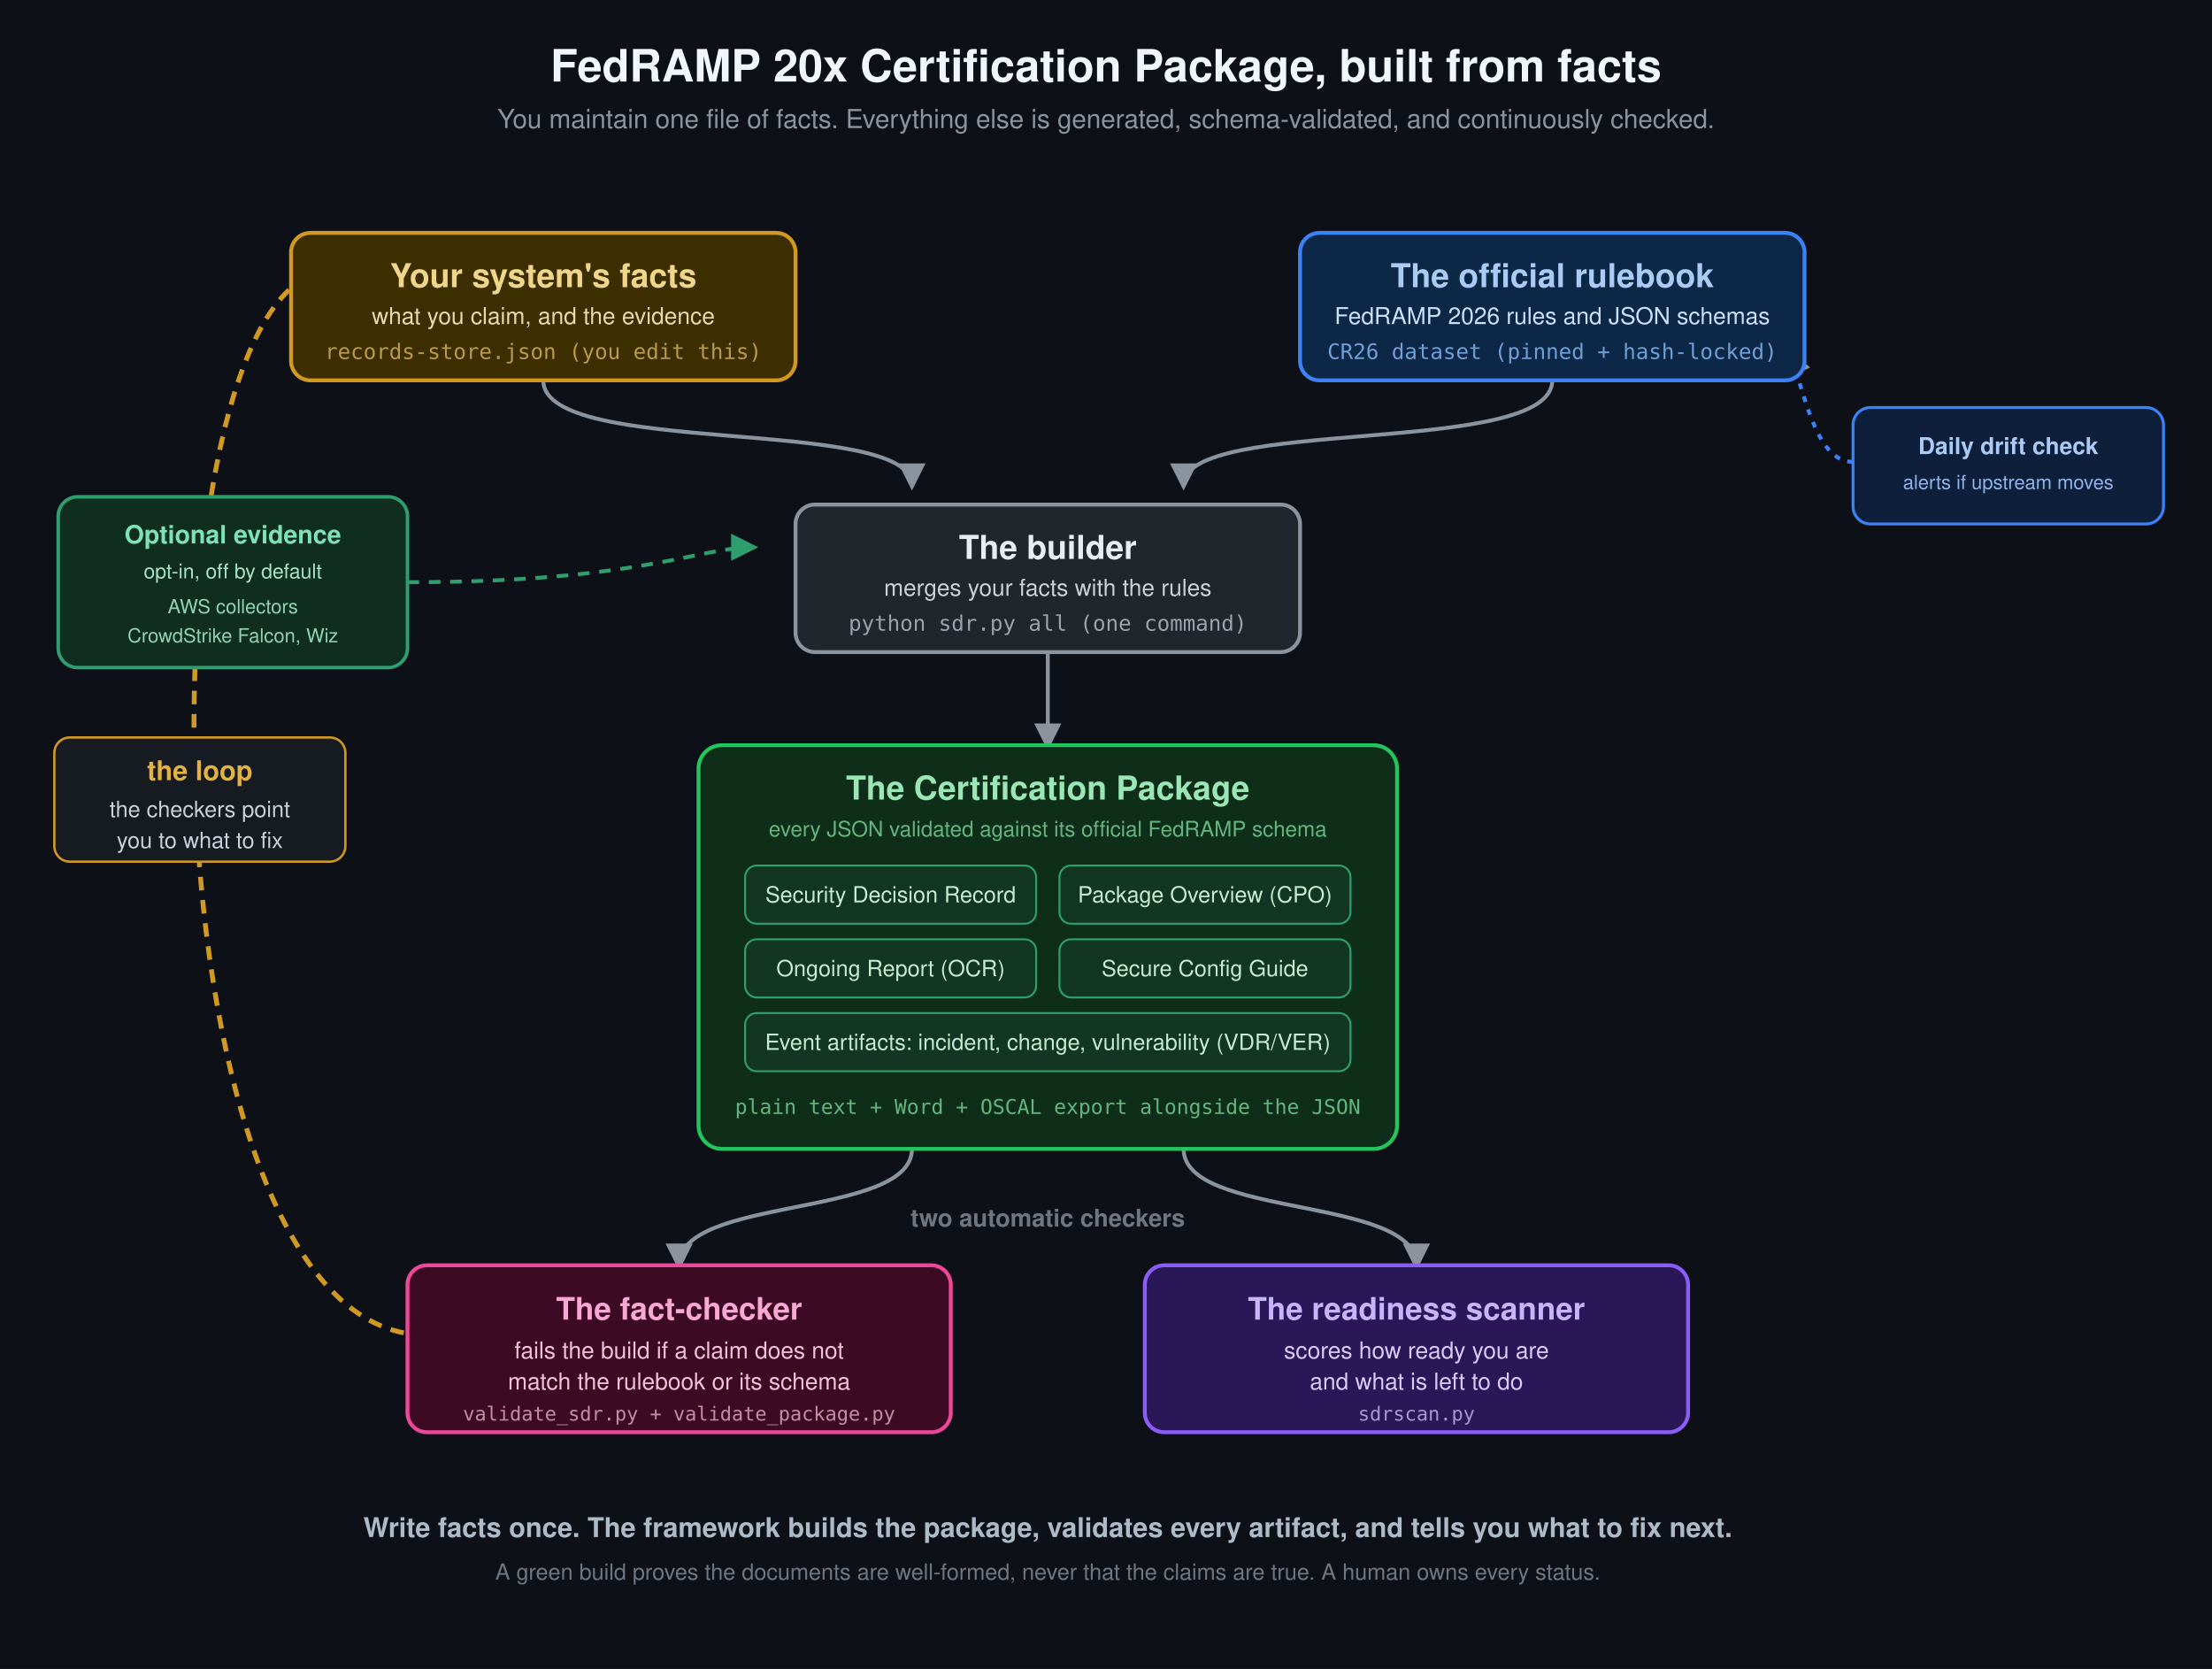
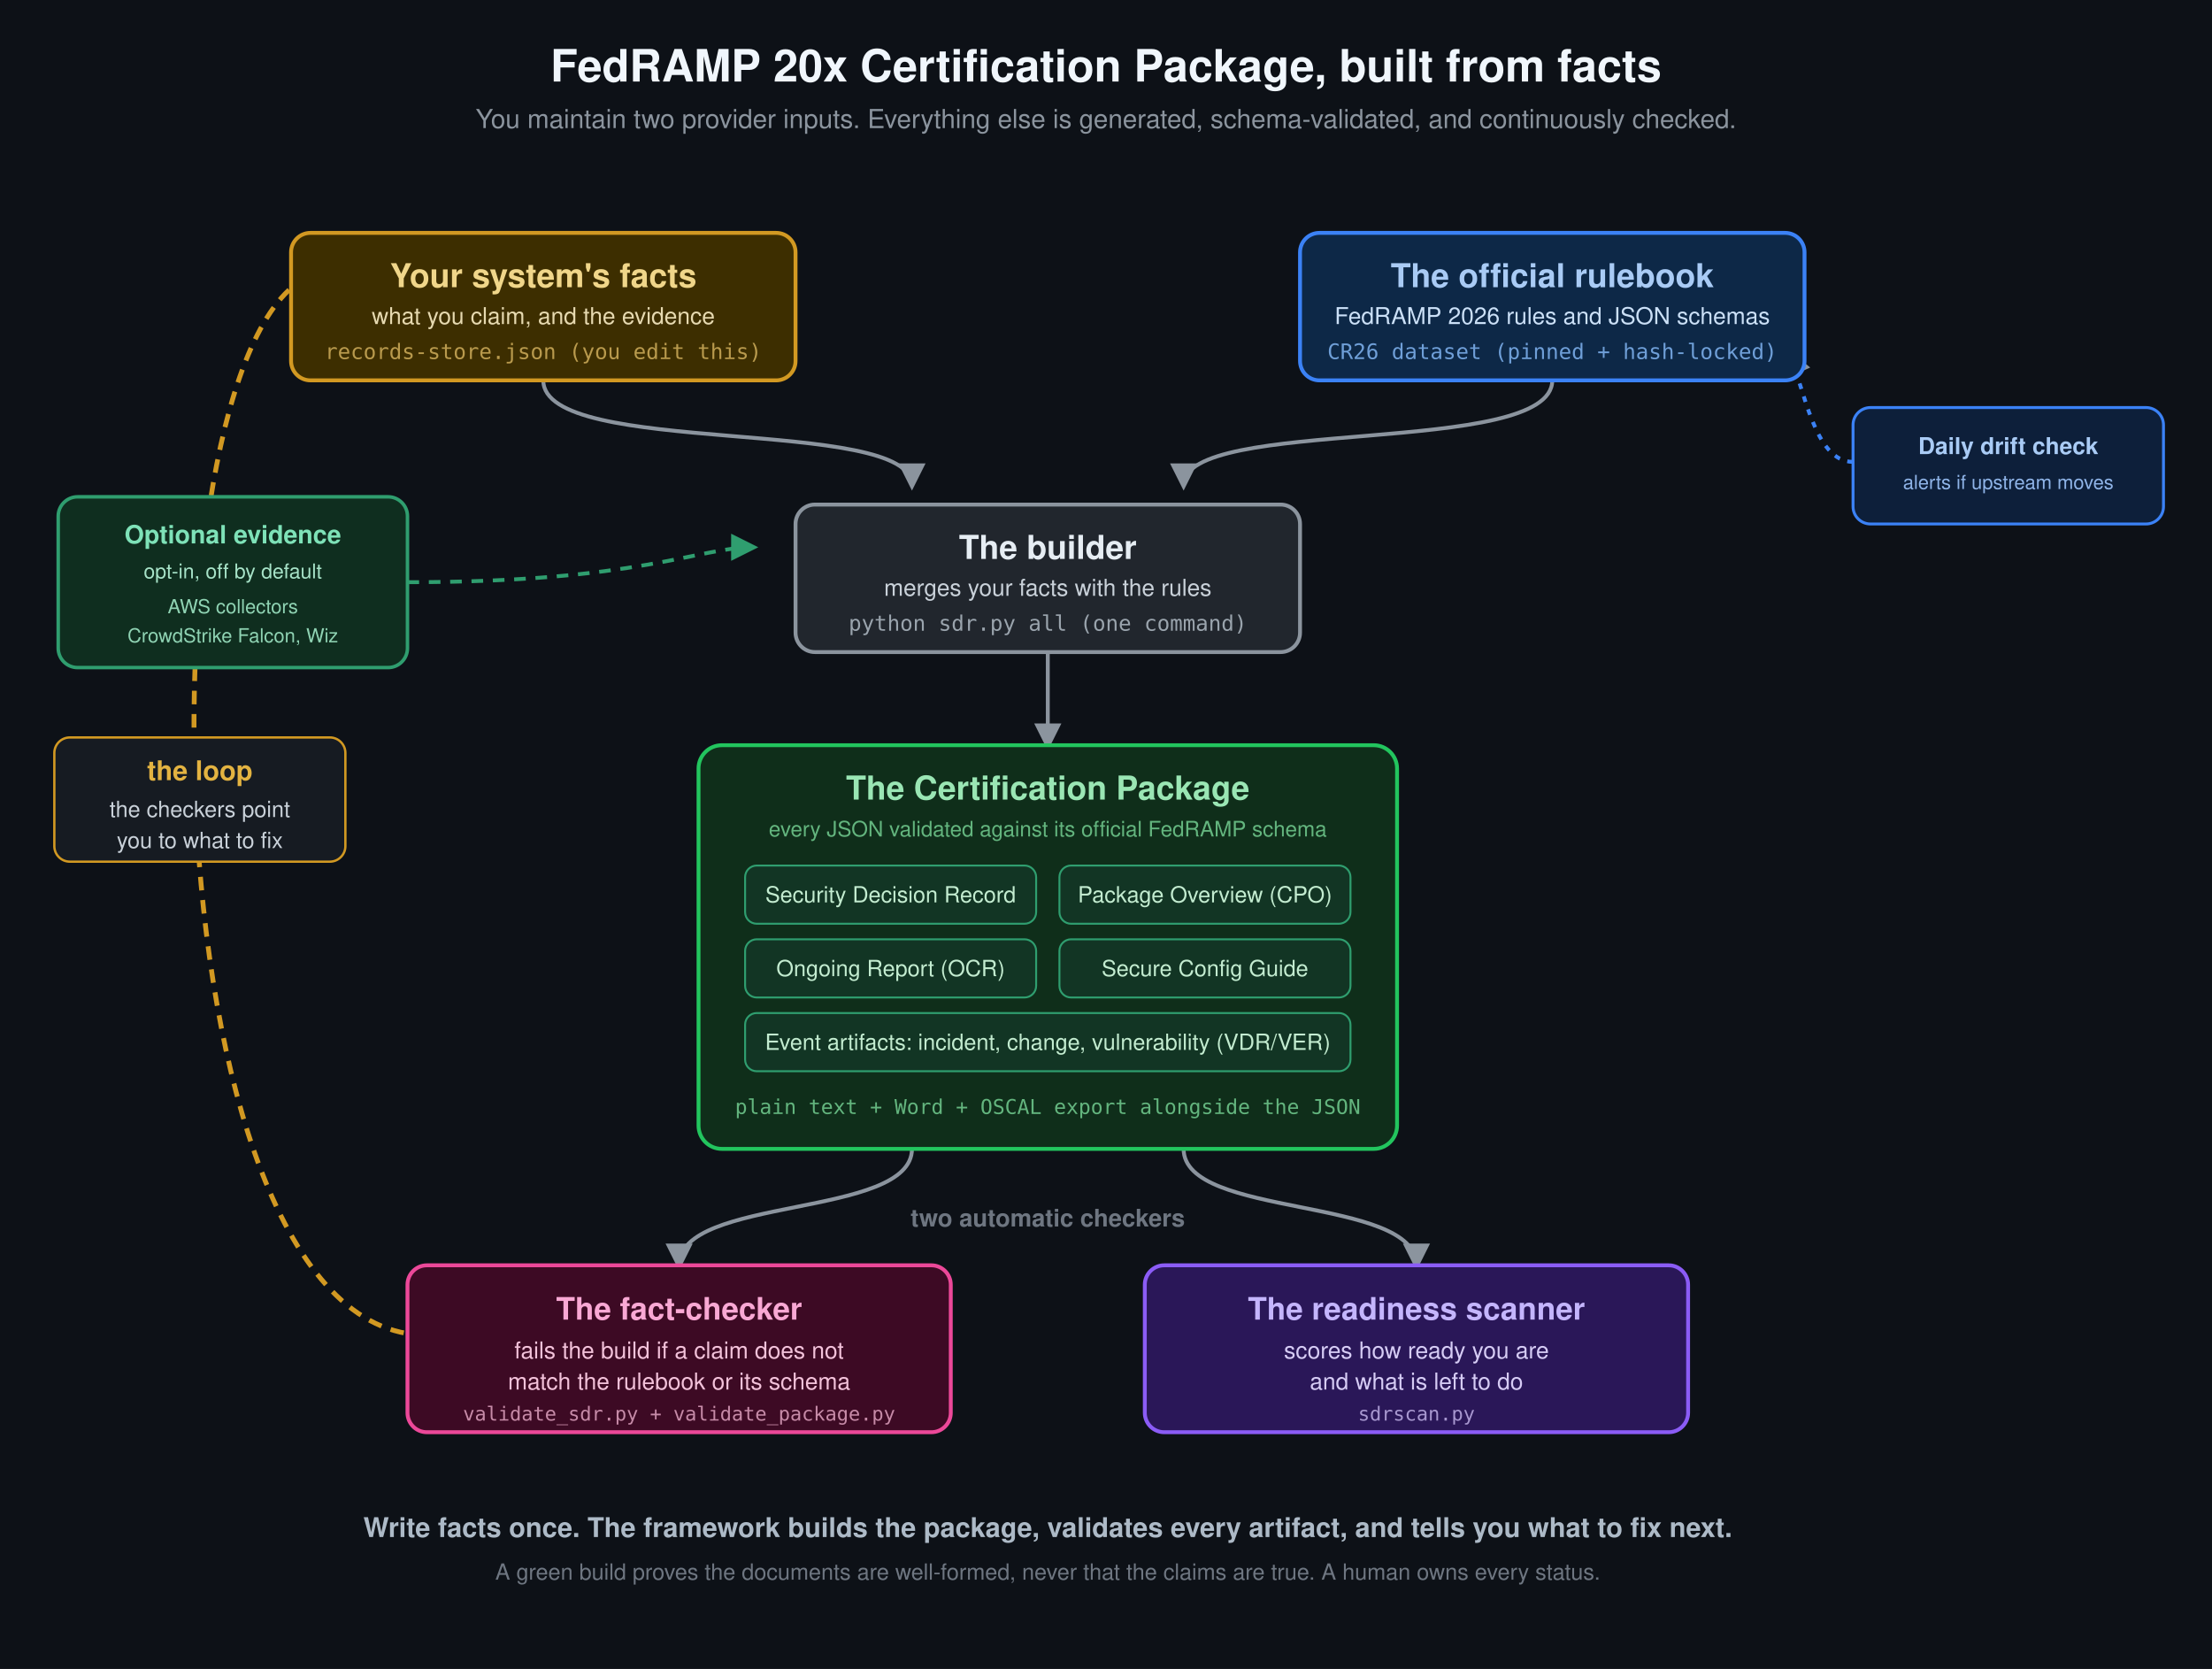
<svg xmlns="http://www.w3.org/2000/svg" viewBox="0 0 1140 860" font-family="-apple-system,BlinkMacSystemFont,'Segoe UI',Helvetica,Arial,sans-serif">
  <defs>
    <marker id="arrow" viewBox="0 0 10 10" refX="8" refY="5" markerWidth="7" markerHeight="7" orient="auto-start-reverse">
      <path d="M0,0 L10,5 L0,10 z" fill="#8b949e" />
    </marker>
    <marker id="arrowLoop" viewBox="0 0 10 10" refX="8" refY="5" markerWidth="7.5" markerHeight="7.5" orient="auto-start-reverse">
      <path d="M0,0 L10,5 L0,10 z" fill="#d29922" />
    </marker>
    <marker id="arrowOpt" viewBox="0 0 10 10" refX="8" refY="5" markerWidth="7" markerHeight="7" orient="auto-start-reverse">
      <path d="M0,0 L10,5 L0,10 z" fill="#2f9e6f" />
    </marker>
  </defs>
  <rect x="0" y="0" width="1140" height="860" fill="#0d1117" />
  <text x="570" y="42" fill="#f0f6fc" font-size="23" text-anchor="middle" font-weight="700">FedRAMP 20x Certification Package, built from facts</text>
-   <text x="570" y="66" fill="#8b949e" font-size="13.5" text-anchor="middle">You maintain one file of facts. Everything else is generated, schema-validated, and continuously checked.</text>
+   <text x="570" y="66" fill="#8b949e" font-size="13.5" text-anchor="middle">You maintain two provider inputs. Everything else is generated, schema-validated, and continuously checked.</text>
  <g stroke="#8b949e" stroke-width="2" fill="none">
    <path d="M280,196 C280,236 470,214 470,250" marker-end="url(#arrow)" />
    <path d="M800,196 C800,236 610,214 610,250" marker-end="url(#arrow)" />
    <path d="M540,336 L540,384" marker-end="url(#arrow)" />
    <path d="M470,592 C470,628 350,616 350,652" marker-end="url(#arrow)" />
    <path d="M610,592 C610,628 730,616 730,652" marker-end="url(#arrow)" />
  </g>
  <path d="M210,300 C330,300 360,282 388,282" fill="none" stroke="#2f9e6f" stroke-width="2" stroke-dasharray="6 5" marker-end="url(#arrowOpt)" />
  <path d="M955,238 C935,238 930,200 922,182" fill="none" stroke="#3b82f6" stroke-width="2" stroke-dasharray="3 4" marker-end="url(#arrow)" />
  <path d="M220,688 C70,688 70,150 168,140" fill="none" stroke="#d29922" stroke-width="2.5" stroke-dasharray="7 5" marker-end="url(#arrowLoop)" />
  <path d="M220,688 L246,688" fill="none" stroke="#d29922" stroke-width="2.5" stroke-dasharray="7 5" />
  <g transform="translate(92,410)">
    <rect x="-64" y="-30" width="150" height="64" rx="8" fill="#161b22" stroke="#d29922" stroke-width="1.2" />
    <text x="11" y="-8" fill="#e3b341" font-size="14" text-anchor="middle" font-weight="700">the loop</text>
    <text x="11" y="11" fill="#c9d1d9" font-size="11.5" text-anchor="middle">the checkers point</text>
    <text x="11" y="27" fill="#c9d1d9" font-size="11.5" text-anchor="middle">you to what to fix</text>
  </g>
  <g>
    <rect x="150" y="120" width="260" height="76" rx="10" fill="#3d2e00" stroke="#d29922" stroke-width="2" />
    <text x="280" y="148" fill="#f0d68a" font-size="17" text-anchor="middle" font-weight="700">Your system's facts</text>
    <text x="280" y="167" fill="#e6d9b0" font-size="12" text-anchor="middle">what you claim, and the evidence</text>
    <text x="280" y="185" fill="#b99a4d" font-size="11" text-anchor="middle" font-family="ui-monospace,'SF Mono',Menlo,Consolas,monospace">records-store.json  (you edit this)</text>
  </g>
  <g>
    <rect x="670" y="120" width="260" height="76" rx="10" fill="#0d2847" stroke="#3b82f6" stroke-width="2" />
    <text x="800" y="148" fill="#a9cbf5" font-size="17" text-anchor="middle" font-weight="700">The official rulebook</text>
    <text x="800" y="167" fill="#cbe0f7" font-size="12" text-anchor="middle">FedRAMP 2026 rules and JSON schemas</text>
    <text x="800" y="185" fill="#6f9fd8" font-size="11" text-anchor="middle" font-family="ui-monospace,'SF Mono',Menlo,Consolas,monospace">CR26 dataset  (pinned + hash-locked)</text>
  </g>
  <g>
    <rect x="30" y="256" width="180" height="88" rx="10" fill="#0f2e1f" stroke="#2f9e6f" stroke-width="1.8" />
    <text x="120" y="280" fill="#7ee2b8" font-size="13" text-anchor="middle" font-weight="700">Optional evidence</text>
    <text x="120" y="298" fill="#a7e3c8" font-size="10.5" text-anchor="middle">opt-in, off by default</text>
    <text x="120" y="316" fill="#8fd3b3" font-size="10" text-anchor="middle">AWS collectors</text>
    <text x="120" y="331" fill="#8fd3b3" font-size="10" text-anchor="middle">CrowdStrike Falcon, Wiz</text>
  </g>
  <g>
    <rect x="955" y="210" width="160" height="60" rx="9" fill="#0d1f3a" stroke="#3b82f6" stroke-width="1.5" />
    <text x="1035" y="234" fill="#a9cbf5" font-size="12" text-anchor="middle" font-weight="700">Daily drift check</text>
    <text x="1035" y="252" fill="#8fb4e8" font-size="10" text-anchor="middle">alerts if upstream moves</text>
  </g>
  <g>
    <rect x="410" y="260" width="260" height="76" rx="10" fill="#21262d" stroke="#8b949e" stroke-width="2" />
    <text x="540" y="288" fill="#e6edf3" font-size="17" text-anchor="middle" font-weight="700">The builder</text>
    <text x="540" y="307" fill="#c9d1d9" font-size="12" text-anchor="middle">merges your facts with the rules</text>
    <text x="540" y="325" fill="#9aa4ad" font-size="11" text-anchor="middle" font-family="ui-monospace,'SF Mono',Menlo,Consolas,monospace">python sdr.py all  (one command)</text>
  </g>
  <g>
    <rect x="360" y="384" width="360" height="208" rx="12" fill="#0f2e1a" stroke="#22c55e" stroke-width="2" />
    <text x="540" y="412" fill="#9ae6b4" font-size="17" text-anchor="middle" font-weight="700">The Certification Package</text>
    <text x="540" y="431" fill="#63b57e" font-size="11" text-anchor="middle">every JSON validated against its official FedRAMP schema</text>
    <g font-size="11.5" text-anchor="middle">
      <rect x="384" y="446" width="150" height="30" rx="6" fill="#123524" stroke="#2f9e6f" />
      <text x="459" y="465" fill="#c3ecd0">Security Decision Record</text>
      <rect x="546" y="446" width="150" height="30" rx="6" fill="#123524" stroke="#2f9e6f" />
      <text x="621" y="465" fill="#c3ecd0">Package Overview (CPO)</text>
      <rect x="384" y="484" width="150" height="30" rx="6" fill="#123524" stroke="#2f9e6f" />
      <text x="459" y="503" fill="#c3ecd0">Ongoing Report (OCR)</text>
      <rect x="546" y="484" width="150" height="30" rx="6" fill="#123524" stroke="#2f9e6f" />
      <text x="621" y="503" fill="#c3ecd0">Secure Config Guide</text>
      <rect x="384" y="522" width="312" height="30" rx="6" fill="#123524" stroke="#2f9e6f" />
      <text x="540" y="541" fill="#c3ecd0">Event artifacts: incident, change, vulnerability (VDR/VER)</text>
    </g>
    <text x="540" y="574" fill="#63b57e" font-size="10.5" text-anchor="middle" font-family="ui-monospace,'SF Mono',Menlo,Consolas,monospace">plain text + Word + OSCAL export alongside the JSON</text>
  </g>
  <text x="540" y="632" fill="#6e7681" font-size="12.5" text-anchor="middle" font-weight="600">two automatic checkers</text>
  <g>
    <rect x="210" y="652" width="280" height="86" rx="10" fill="#3d0a24" stroke="#ec4899" stroke-width="2" />
    <text x="350" y="680" fill="#f9a8d4" font-size="16" text-anchor="middle" font-weight="700">The fact-checker</text>
    <text x="350" y="700" fill="#f3c2da" font-size="12" text-anchor="middle">fails the build if a claim does not</text>
    <text x="350" y="716" fill="#f3c2da" font-size="12" text-anchor="middle">match the rulebook or its schema</text>
    <text x="350" y="732" fill="#c78ba8" font-size="10" text-anchor="middle" font-family="ui-monospace,'SF Mono',Menlo,Consolas,monospace">validate_sdr.py + validate_package.py</text>
  </g>
  <g>
    <rect x="590" y="652" width="280" height="86" rx="10" fill="#2a1758" stroke="#8b5cf6" stroke-width="2" />
    <text x="730" y="680" fill="#c4b5fd" font-size="16" text-anchor="middle" font-weight="700">The readiness scanner</text>
    <text x="730" y="700" fill="#d6ccf5" font-size="12" text-anchor="middle">scores how ready you are</text>
    <text x="730" y="716" fill="#d6ccf5" font-size="12" text-anchor="middle">and what is left to do</text>
    <text x="730" y="732" fill="#a898d0" font-size="10" text-anchor="middle" font-family="ui-monospace,'SF Mono',Menlo,Consolas,monospace">sdrscan.py</text>
  </g>
  <text x="540" y="792" fill="#adbac7" font-size="14" text-anchor="middle" font-weight="600">Write facts once. The framework builds the package, validates every artifact, and tells you what to fix next.</text>
  <text x="540" y="814" fill="#6e7681" font-size="11.5" text-anchor="middle">A green build proves the documents are well-formed, never that the claims are true. A human owns every status.</text>
</svg>
